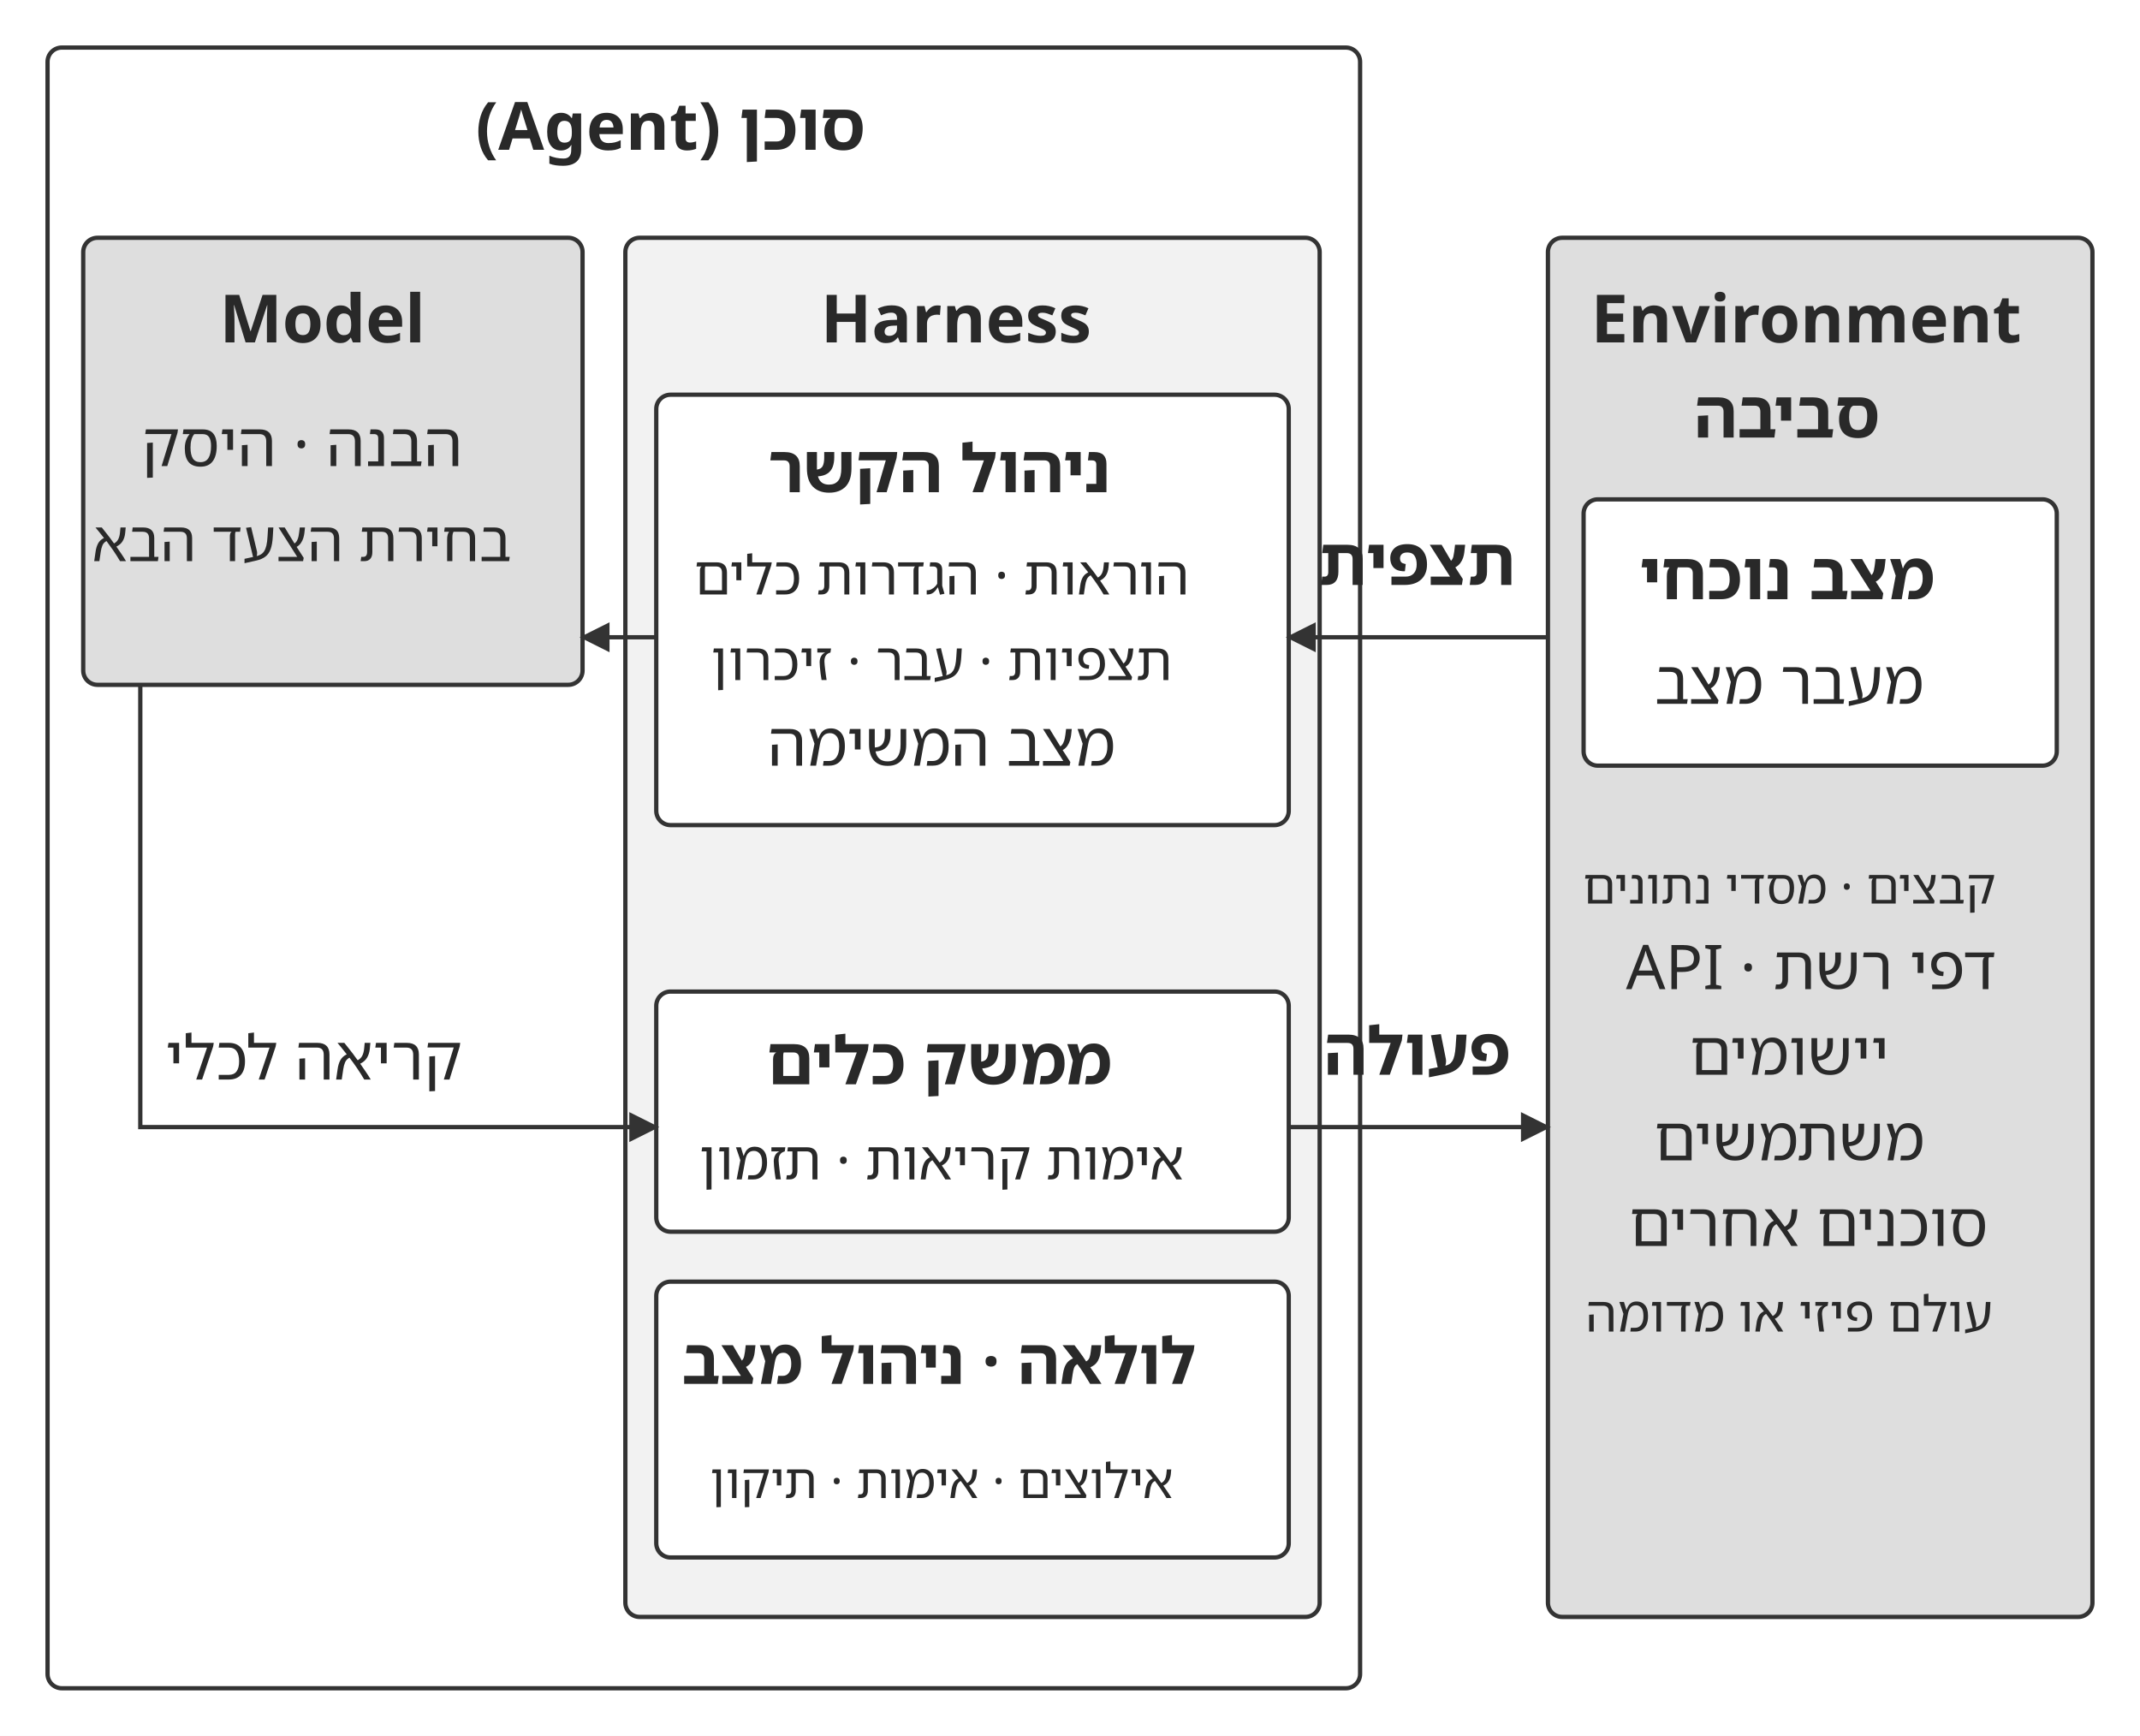
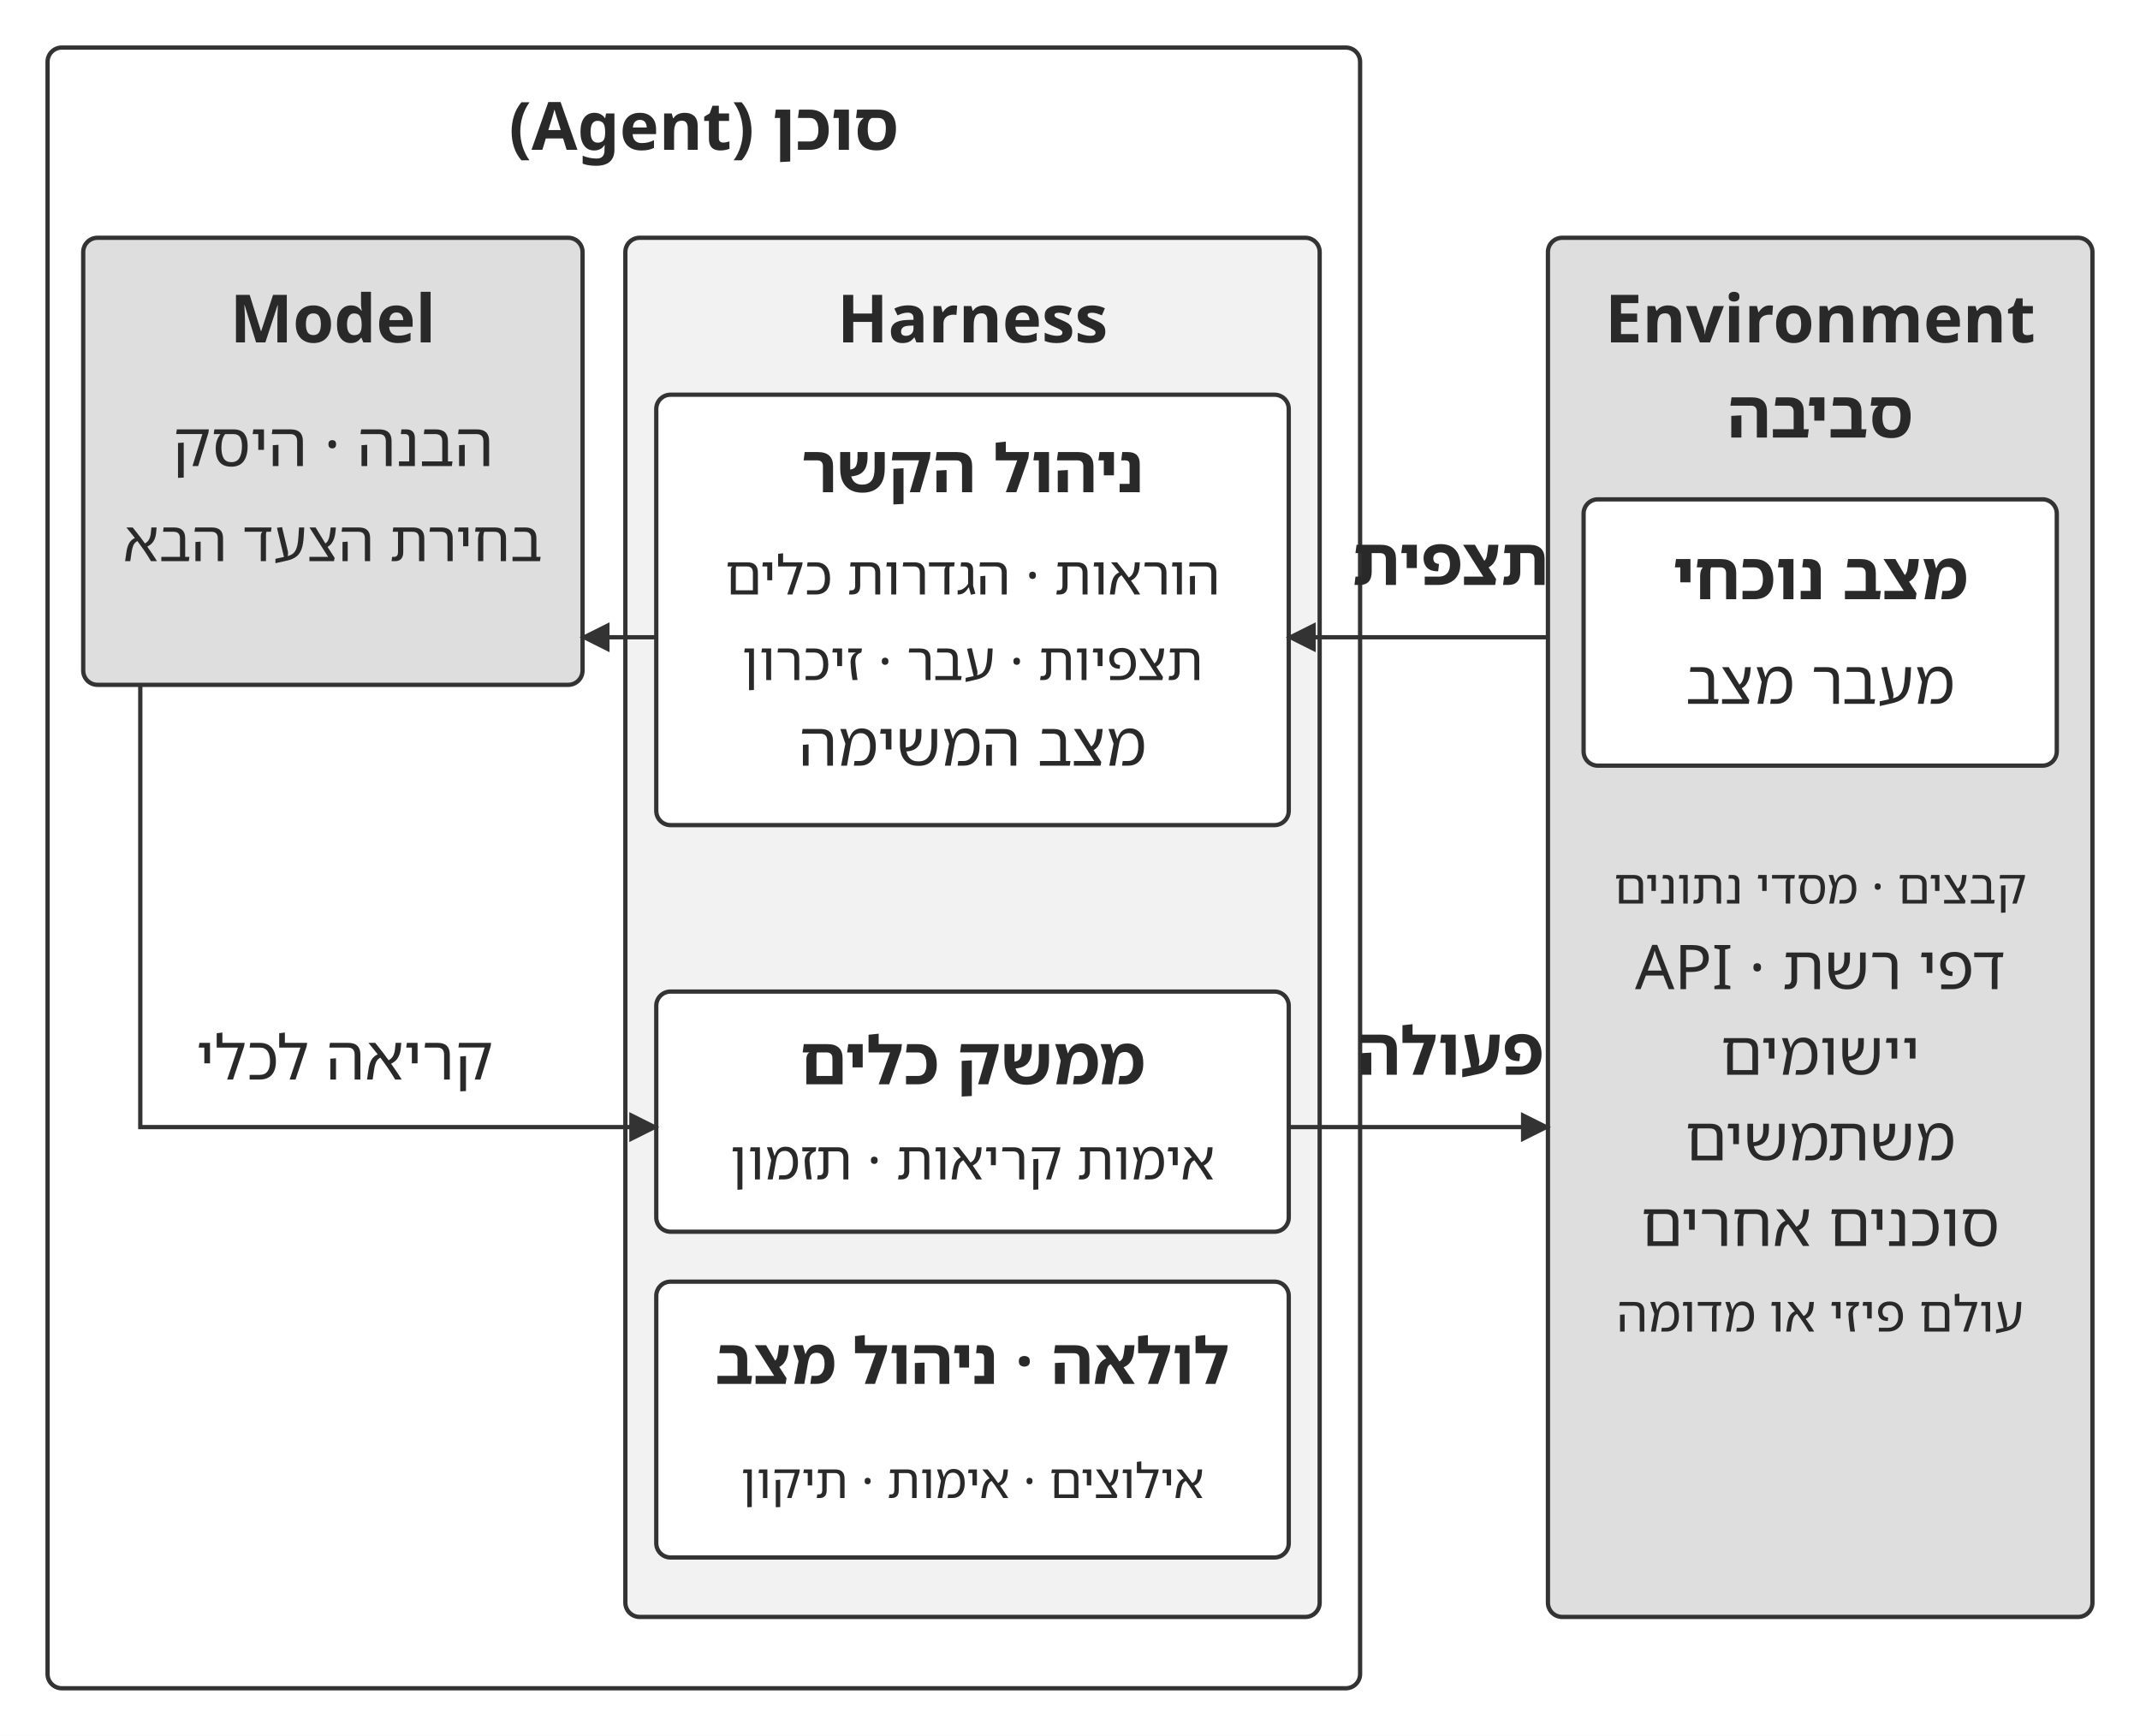
<svg xmlns="http://www.w3.org/2000/svg" width="106.000mm" height="85.978mm" viewBox="0 0 900 730" role="img" aria-labelledby="title desc">
  <defs>
    <marker id="arrow" viewBox="0 0 10 10" refX="9" refY="5" markerWidth="7" markerHeight="7" orient="auto-start-reverse">
      <path d="M0 0 L10 5 L0 10 Z" fill="#333333" />
    </marker>
  </defs>
  <rect width="900" height="730" fill="#ffffff" y="0" />
  <rect x="20" y="20" width="552" height="690" rx="6" fill="#ffffff" stroke="#333333" stroke-width="1.8" />
-   <text x="282" y="63" text-anchor="middle" font-family="&quot;Noto Sans Hebrew&quot;, &quot;Noto Serif Hebrew&quot;, &quot;Arial Hebrew&quot;, sans-serif" font-size="28.0" font-weight="700" fill="#292929" direction="rtl">סוכן (Agent)</text>
+   <text x="296" y="63" text-anchor="middle" font-family="&quot;Noto Sans Hebrew&quot;, &quot;Noto Serif Hebrew&quot;, &quot;Arial Hebrew&quot;, sans-serif" font-size="28.0" font-weight="700" fill="#292929" direction="rtl">סוכן (Agent)</text>
  <rect x="35" y="100" width="210" height="188" rx="6" fill="#dedede" stroke="#333333" stroke-width="1.8" />
-   <text x="135.59" y="144" text-anchor="middle" font-family="&quot;Noto Sans Hebrew&quot;, &quot;Noto Serif Hebrew&quot;, &quot;Arial Hebrew&quot;, sans-serif" font-size="28.0" font-weight="700" fill="#292929" direction="rtl">Model</text>
-   <text x="127" y="196" text-anchor="middle" font-family="&quot;Noto Sans Hebrew&quot;, &quot;Noto Serif Hebrew&quot;, &quot;Arial Hebrew&quot;, sans-serif" font-size="26.0" font-weight="400" fill="#292929" direction="rtl">הבנה · היסק</text>
-   <text x="127" y="236" text-anchor="middle" font-family="&quot;Noto Sans Hebrew&quot;, &quot;Noto Serif Hebrew&quot;, &quot;Arial Hebrew&quot;, sans-serif" font-size="23.9" font-weight="400" fill="#292929" direction="rtl">בחירת הצעד הבא</text>
+   <text x="140" y="144" text-anchor="middle" font-family="&quot;Noto Sans Hebrew&quot;, &quot;Noto Serif Hebrew&quot;, &quot;Arial Hebrew&quot;, sans-serif" font-size="28.0" font-weight="700" fill="#292929" direction="rtl">Model</text>
+   <text x="140" y="196" text-anchor="middle" font-family="&quot;Noto Sans Hebrew&quot;, &quot;Noto Serif Hebrew&quot;, &quot;Arial Hebrew&quot;, sans-serif" font-size="26.0" font-weight="400" fill="#292929" direction="rtl">הבנה · היסק</text>
+   <text x="140" y="236" text-anchor="middle" font-family="&quot;Noto Sans Hebrew&quot;, &quot;Noto Serif Hebrew&quot;, &quot;Arial Hebrew&quot;, sans-serif" font-size="23.9" font-weight="400" fill="#292929" direction="rtl">בחירת הצעד הבא</text>
  <rect x="263" y="100" width="292" height="580" rx="6" fill="#f2f2f2" stroke="#333333" stroke-width="1.8" />
-   <text x="402.07" y="144" text-anchor="middle" font-family="&quot;Noto Sans Hebrew&quot;, &quot;Noto Serif Hebrew&quot;, &quot;Arial Hebrew&quot;, sans-serif" font-size="28.0" font-weight="700" fill="#292929" direction="rtl">Harness</text>
+   <text x="409" y="144" text-anchor="middle" font-family="&quot;Noto Sans Hebrew&quot;, &quot;Noto Serif Hebrew&quot;, &quot;Arial Hebrew&quot;, sans-serif" font-size="28.0" font-weight="700" fill="#292929" direction="rtl">Harness</text>
  <rect x="276" y="166" width="266" height="181" rx="6" fill="#ffffff" stroke="#333333" stroke-width="1.8" />
-   <text x="395" y="207" text-anchor="middle" font-family="&quot;Noto Sans Hebrew&quot;, &quot;Noto Serif Hebrew&quot;, &quot;Arial Hebrew&quot;, sans-serif" font-size="28.0" font-weight="700" fill="#292929" direction="rtl">ניהול הקשר</text>
-   <text x="396" y="250" text-anchor="middle" font-family="&quot;Noto Sans Hebrew&quot;, &quot;Noto Serif Hebrew&quot;, &quot;Arial Hebrew&quot;, sans-serif" font-size="22.8" font-weight="400" fill="#292929" direction="rtl">הוראות · הגדרות כלים</text>
-   <text x="396" y="286" text-anchor="middle" font-family="&quot;Noto Sans Hebrew&quot;, &quot;Noto Serif Hebrew&quot;, &quot;Arial Hebrew&quot;, sans-serif" font-size="22.4" font-weight="400" fill="#292929" direction="rtl">תצפיות · עבר · זיכרון</text>
-   <text x="396" y="322" text-anchor="middle" font-family="&quot;Noto Sans Hebrew&quot;, &quot;Noto Serif Hebrew&quot;, &quot;Arial Hebrew&quot;, sans-serif" font-size="26.0" font-weight="400" fill="#292929" direction="rtl">מצב המשימה</text>
+   <text x="409" y="207" text-anchor="middle" font-family="&quot;Noto Sans Hebrew&quot;, &quot;Noto Serif Hebrew&quot;, &quot;Arial Hebrew&quot;, sans-serif" font-size="28.0" font-weight="700" fill="#292929" direction="rtl">ניהול הקשר</text>
+   <text x="409" y="250" text-anchor="middle" font-family="&quot;Noto Sans Hebrew&quot;, &quot;Noto Serif Hebrew&quot;, &quot;Arial Hebrew&quot;, sans-serif" font-size="22.8" font-weight="400" fill="#292929" direction="rtl">הוראות · הגדרות כלים</text>
+   <text x="409" y="286" text-anchor="middle" font-family="&quot;Noto Sans Hebrew&quot;, &quot;Noto Serif Hebrew&quot;, &quot;Arial Hebrew&quot;, sans-serif" font-size="22.4" font-weight="400" fill="#292929" direction="rtl">תצפיות · עבר · זיכרון</text>
+   <text x="409" y="322" text-anchor="middle" font-family="&quot;Noto Sans Hebrew&quot;, &quot;Noto Serif Hebrew&quot;, &quot;Arial Hebrew&quot;, sans-serif" font-size="26.0" font-weight="400" fill="#292929" direction="rtl">מצב המשימה</text>
  <rect x="276" y="417" width="266" height="101" rx="6" fill="#ffffff" stroke="#333333" stroke-width="1.8" />
-   <text x="395" y="456" text-anchor="middle" font-family="&quot;Noto Sans Hebrew&quot;, &quot;Noto Serif Hebrew&quot;, &quot;Arial Hebrew&quot;, sans-serif" font-size="28.0" font-weight="700" fill="#292929" direction="rtl">ממשק כלים</text>
-   <text x="396" y="496" text-anchor="middle" font-family="&quot;Noto Sans Hebrew&quot;, &quot;Noto Serif Hebrew&quot;, &quot;Arial Hebrew&quot;, sans-serif" font-size="22.8" font-weight="400" fill="#292929" direction="rtl">אימות קריאות · תזמון</text>
+   <text x="409" y="456" text-anchor="middle" font-family="&quot;Noto Sans Hebrew&quot;, &quot;Noto Serif Hebrew&quot;, &quot;Arial Hebrew&quot;, sans-serif" font-size="28.0" font-weight="700" fill="#292929" direction="rtl">ממשק כלים</text>
+   <text x="409" y="496" text-anchor="middle" font-family="&quot;Noto Sans Hebrew&quot;, &quot;Noto Serif Hebrew&quot;, &quot;Arial Hebrew&quot;, sans-serif" font-size="22.8" font-weight="400" fill="#292929" direction="rtl">אימות קריאות · תזמון</text>
  <rect x="276" y="539" width="266" height="116" rx="6" fill="#ffffff" stroke="#333333" stroke-width="1.8" />
-   <text x="395" y="582" text-anchor="middle" font-family="&quot;Noto Sans Hebrew&quot;, &quot;Noto Serif Hebrew&quot;, &quot;Arial Hebrew&quot;, sans-serif" font-size="27.0" font-weight="700" fill="#292929" direction="rtl">לולאה · ניהול מצב</text>
-   <text x="396" y="630" text-anchor="middle" font-family="&quot;Noto Sans Hebrew&quot;, &quot;Noto Serif Hebrew&quot;, &quot;Arial Hebrew&quot;, sans-serif" font-size="20.3" font-weight="400" fill="#292929" direction="rtl">אילוצים · אימות · תיקון</text>
+   <text x="409" y="582" text-anchor="middle" font-family="&quot;Noto Sans Hebrew&quot;, &quot;Noto Serif Hebrew&quot;, &quot;Arial Hebrew&quot;, sans-serif" font-size="27.0" font-weight="700" fill="#292929" direction="rtl">לולאה · ניהול מצב</text>
+   <text x="409" y="630" text-anchor="middle" font-family="&quot;Noto Sans Hebrew&quot;, &quot;Noto Serif Hebrew&quot;, &quot;Arial Hebrew&quot;, sans-serif" font-size="20.3" font-weight="400" fill="#292929" direction="rtl">אילוצים · אימות · תיקון</text>
  <path d="M276 268 L245 268" fill="none" stroke="#333333" stroke-width="1.8" marker-end="url(#arrow)" />
  <path d="M59 288 L59 474 L276 474" fill="none" stroke="#333333" stroke-width="1.8" marker-end="url(#arrow)" />
-   <text x="132" y="454" text-anchor="middle" font-family="&quot;Noto Sans Hebrew&quot;, &quot;Noto Serif Hebrew&quot;, &quot;Arial Hebrew&quot;, sans-serif" font-size="26.0" font-weight="400" fill="#292929" direction="rtl">קריאה לכלי</text>
+   <text x="145" y="454" text-anchor="middle" font-family="&quot;Noto Sans Hebrew&quot;, &quot;Noto Serif Hebrew&quot;, &quot;Arial Hebrew&quot;, sans-serif" font-size="26.0" font-weight="400" fill="#292929" direction="rtl">קריאה לכלי</text>
  <rect x="651" y="100" width="229" height="580" rx="6" fill="#dedede" stroke="#333333" stroke-width="1.8" />
-   <text x="759.61" y="144" text-anchor="middle" font-family="&quot;Noto Sans Hebrew&quot;, &quot;Noto Serif Hebrew&quot;, &quot;Arial Hebrew&quot;, sans-serif" font-size="28.0" font-weight="700" fill="#292929" direction="rtl">Environment</text>
-   <text x="751.5" y="184" text-anchor="middle" font-family="&quot;Noto Sans Hebrew&quot;, &quot;Noto Serif Hebrew&quot;, &quot;Arial Hebrew&quot;, sans-serif" font-size="28.0" font-weight="700" fill="#292929" direction="rtl">סביבה</text>
+   <text x="765.5" y="144" text-anchor="middle" font-family="&quot;Noto Sans Hebrew&quot;, &quot;Noto Serif Hebrew&quot;, &quot;Arial Hebrew&quot;, sans-serif" font-size="28.0" font-weight="700" fill="#292929" direction="rtl">Environment</text>
+   <text x="765.5" y="184" text-anchor="middle" font-family="&quot;Noto Sans Hebrew&quot;, &quot;Noto Serif Hebrew&quot;, &quot;Arial Hebrew&quot;, sans-serif" font-size="28.0" font-weight="700" fill="#292929" direction="rtl">סביבה</text>
  <rect x="666" y="210" width="199" height="112" rx="6" fill="#ffffff" stroke="#333333" stroke-width="1.8" />
-   <text x="751.5" y="252" text-anchor="middle" font-family="&quot;Noto Sans Hebrew&quot;, &quot;Noto Serif Hebrew&quot;, &quot;Arial Hebrew&quot;, sans-serif" font-size="28.0" font-weight="700" fill="#292929" direction="rtl">מצב נוכחי</text>
-   <text x="752.5" y="296" text-anchor="middle" font-family="&quot;Noto Sans Hebrew&quot;, &quot;Noto Serif Hebrew&quot;, &quot;Arial Hebrew&quot;, sans-serif" font-size="26.0" font-weight="400" fill="#292929" direction="rtl">מעבר מצב</text>
-   <text x="752.5" y="380" text-anchor="middle" font-family="&quot;Noto Sans Hebrew&quot;, &quot;Noto Serif Hebrew&quot;, &quot;Arial Hebrew&quot;, sans-serif" font-size="20.3" font-weight="400" fill="#292929" direction="rtl">קבצים · מסדי נתונים</text>
-   <text x="761.69" y="416" text-anchor="middle" font-family="&quot;Noto Sans Hebrew&quot;, &quot;Noto Serif Hebrew&quot;, &quot;Arial Hebrew&quot;, sans-serif" font-size="26.0" font-weight="400" fill="#292929" direction="rtl">דפי רשת · API</text>
-   <text x="752.5" y="452" text-anchor="middle" font-family="&quot;Noto Sans Hebrew&quot;, &quot;Noto Serif Hebrew&quot;, &quot;Arial Hebrew&quot;, sans-serif" font-size="26.0" font-weight="400" fill="#292929" direction="rtl">יישומים</text>
-   <text x="752.5" y="488" text-anchor="middle" font-family="&quot;Noto Sans Hebrew&quot;, &quot;Noto Serif Hebrew&quot;, &quot;Arial Hebrew&quot;, sans-serif" font-size="26.0" font-weight="400" fill="#292929" direction="rtl">משתמשים</text>
-   <text x="760.6" y="524" text-anchor="middle" font-family="&quot;Noto Sans Hebrew&quot;, &quot;Noto Serif Hebrew&quot;, &quot;Arial Hebrew&quot;, sans-serif" font-size="26.0" font-weight="400" fill="#292929" direction="rtl">סוכנים אחרים</text>
-   <text x="752.5" y="560" text-anchor="middle" font-family="&quot;Noto Sans Hebrew&quot;, &quot;Noto Serif Hebrew&quot;, &quot;Arial Hebrew&quot;, sans-serif" font-size="21.0" font-weight="400" fill="#292929" direction="rtl">עולם פיזי או מדומה</text>
+   <text x="765.5" y="252" text-anchor="middle" font-family="&quot;Noto Sans Hebrew&quot;, &quot;Noto Serif Hebrew&quot;, &quot;Arial Hebrew&quot;, sans-serif" font-size="28.0" font-weight="700" fill="#292929" direction="rtl">מצב נוכחי</text>
+   <text x="765.5" y="296" text-anchor="middle" font-family="&quot;Noto Sans Hebrew&quot;, &quot;Noto Serif Hebrew&quot;, &quot;Arial Hebrew&quot;, sans-serif" font-size="26.0" font-weight="400" fill="#292929" direction="rtl">מעבר מצב</text>
+   <text x="765.5" y="380" text-anchor="middle" font-family="&quot;Noto Sans Hebrew&quot;, &quot;Noto Serif Hebrew&quot;, &quot;Arial Hebrew&quot;, sans-serif" font-size="20.3" font-weight="400" fill="#292929" direction="rtl">קבצים · מסדי נתונים</text>
+   <text x="765.5" y="416" text-anchor="middle" font-family="&quot;Noto Sans Hebrew&quot;, &quot;Noto Serif Hebrew&quot;, &quot;Arial Hebrew&quot;, sans-serif" font-size="26.0" font-weight="400" fill="#292929" direction="rtl">דפי רשת · API</text>
+   <text x="765.5" y="452" text-anchor="middle" font-family="&quot;Noto Sans Hebrew&quot;, &quot;Noto Serif Hebrew&quot;, &quot;Arial Hebrew&quot;, sans-serif" font-size="26.0" font-weight="400" fill="#292929" direction="rtl">יישומים</text>
+   <text x="765.5" y="488" text-anchor="middle" font-family="&quot;Noto Sans Hebrew&quot;, &quot;Noto Serif Hebrew&quot;, &quot;Arial Hebrew&quot;, sans-serif" font-size="26.0" font-weight="400" fill="#292929" direction="rtl">משתמשים</text>
+   <text x="765.5" y="524" text-anchor="middle" font-family="&quot;Noto Sans Hebrew&quot;, &quot;Noto Serif Hebrew&quot;, &quot;Arial Hebrew&quot;, sans-serif" font-size="26.0" font-weight="400" fill="#292929" direction="rtl">סוכנים אחרים</text>
+   <text x="765.5" y="560" text-anchor="middle" font-family="&quot;Noto Sans Hebrew&quot;, &quot;Noto Serif Hebrew&quot;, &quot;Arial Hebrew&quot;, sans-serif" font-size="21.0" font-weight="400" fill="#292929" direction="rtl">עולם פיזי או מדומה</text>
  <path d="M651 268 L542 268" fill="none" stroke="#333333" stroke-width="1.8" marker-end="url(#arrow)" />
-   <text x="596" y="246" text-anchor="middle" font-family="&quot;Noto Sans Hebrew&quot;, &quot;Noto Serif Hebrew&quot;, &quot;Arial Hebrew&quot;, sans-serif" font-size="28.0" font-weight="700" fill="#292929" direction="rtl">תצפית</text>
+   <text x="610" y="246" text-anchor="middle" font-family="&quot;Noto Sans Hebrew&quot;, &quot;Noto Serif Hebrew&quot;, &quot;Arial Hebrew&quot;, sans-serif" font-size="28.0" font-weight="700" fill="#292929" direction="rtl">תצפית</text>
  <path d="M542 474 L651 474" fill="none" stroke="#333333" stroke-width="1.8" marker-end="url(#arrow)" />
-   <text x="596" y="452" text-anchor="middle" font-family="&quot;Noto Sans Hebrew&quot;, &quot;Noto Serif Hebrew&quot;, &quot;Arial Hebrew&quot;, sans-serif" font-size="28.0" font-weight="700" fill="#292929" direction="rtl">פעולה</text>
+   <text x="610" y="452" text-anchor="middle" font-family="&quot;Noto Sans Hebrew&quot;, &quot;Noto Serif Hebrew&quot;, &quot;Arial Hebrew&quot;, sans-serif" font-size="28.0" font-weight="700" fill="#292929" direction="rtl">פעולה</text>
  <defs />
</svg>
